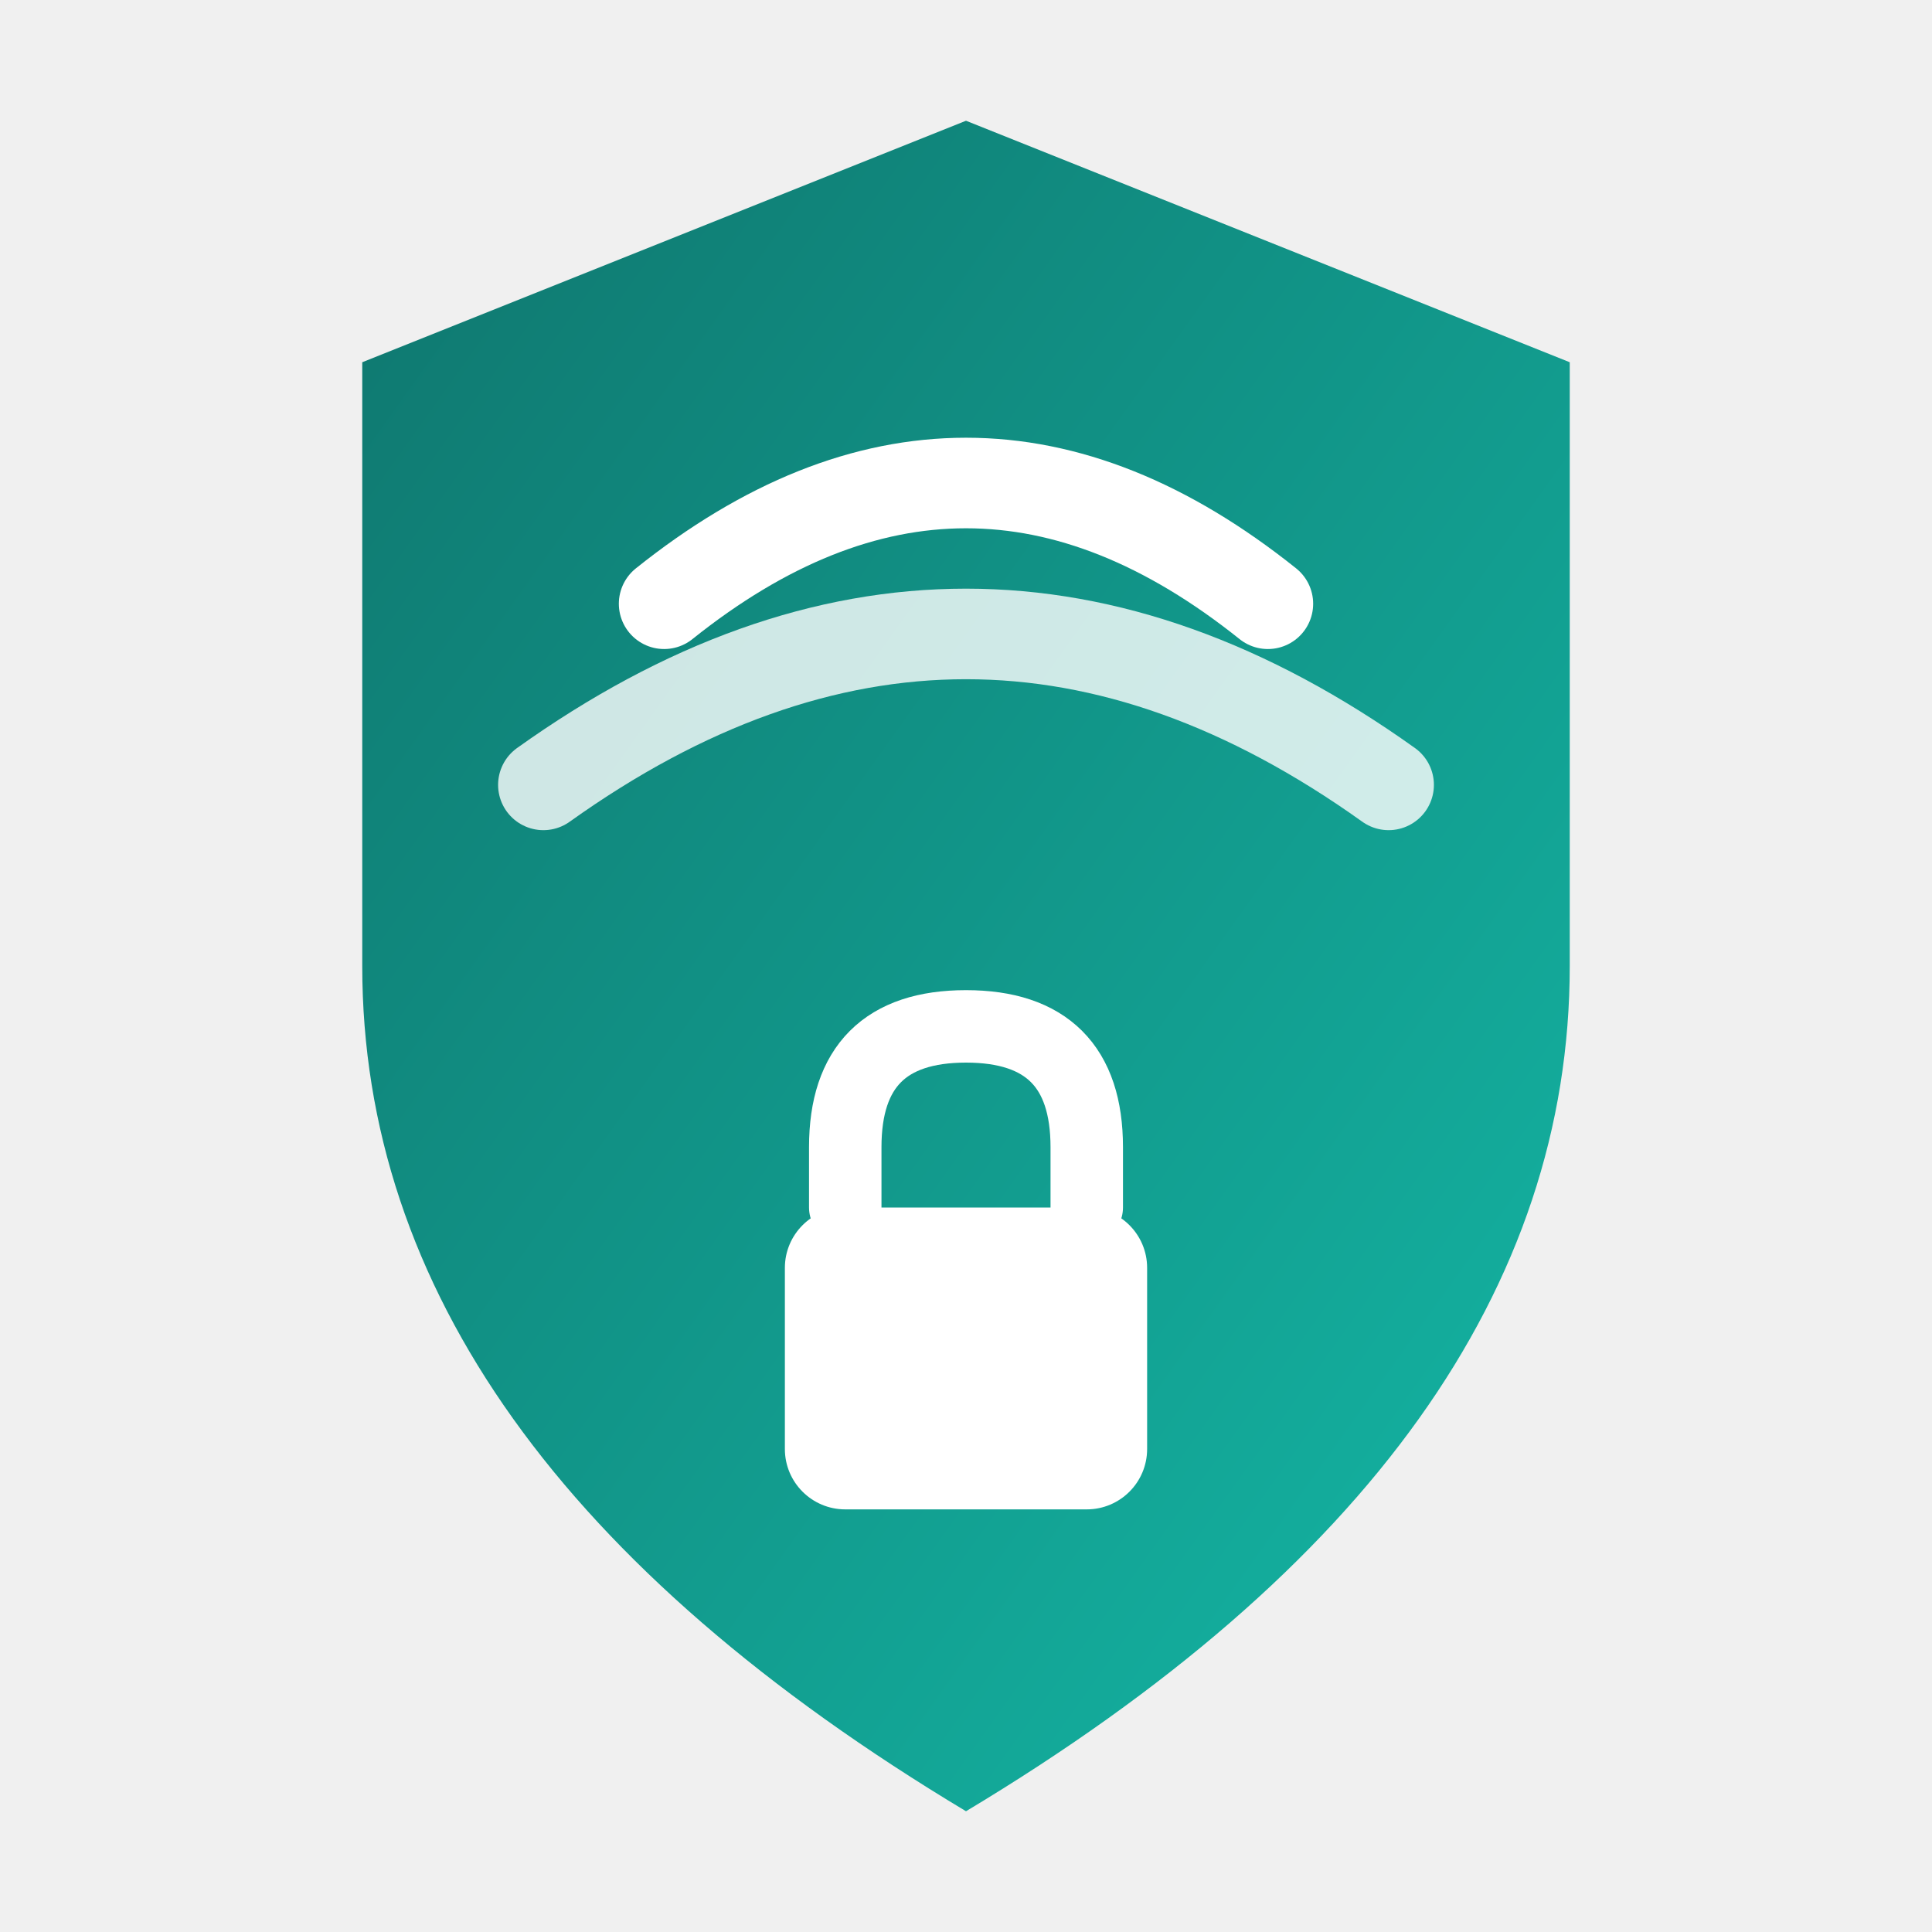
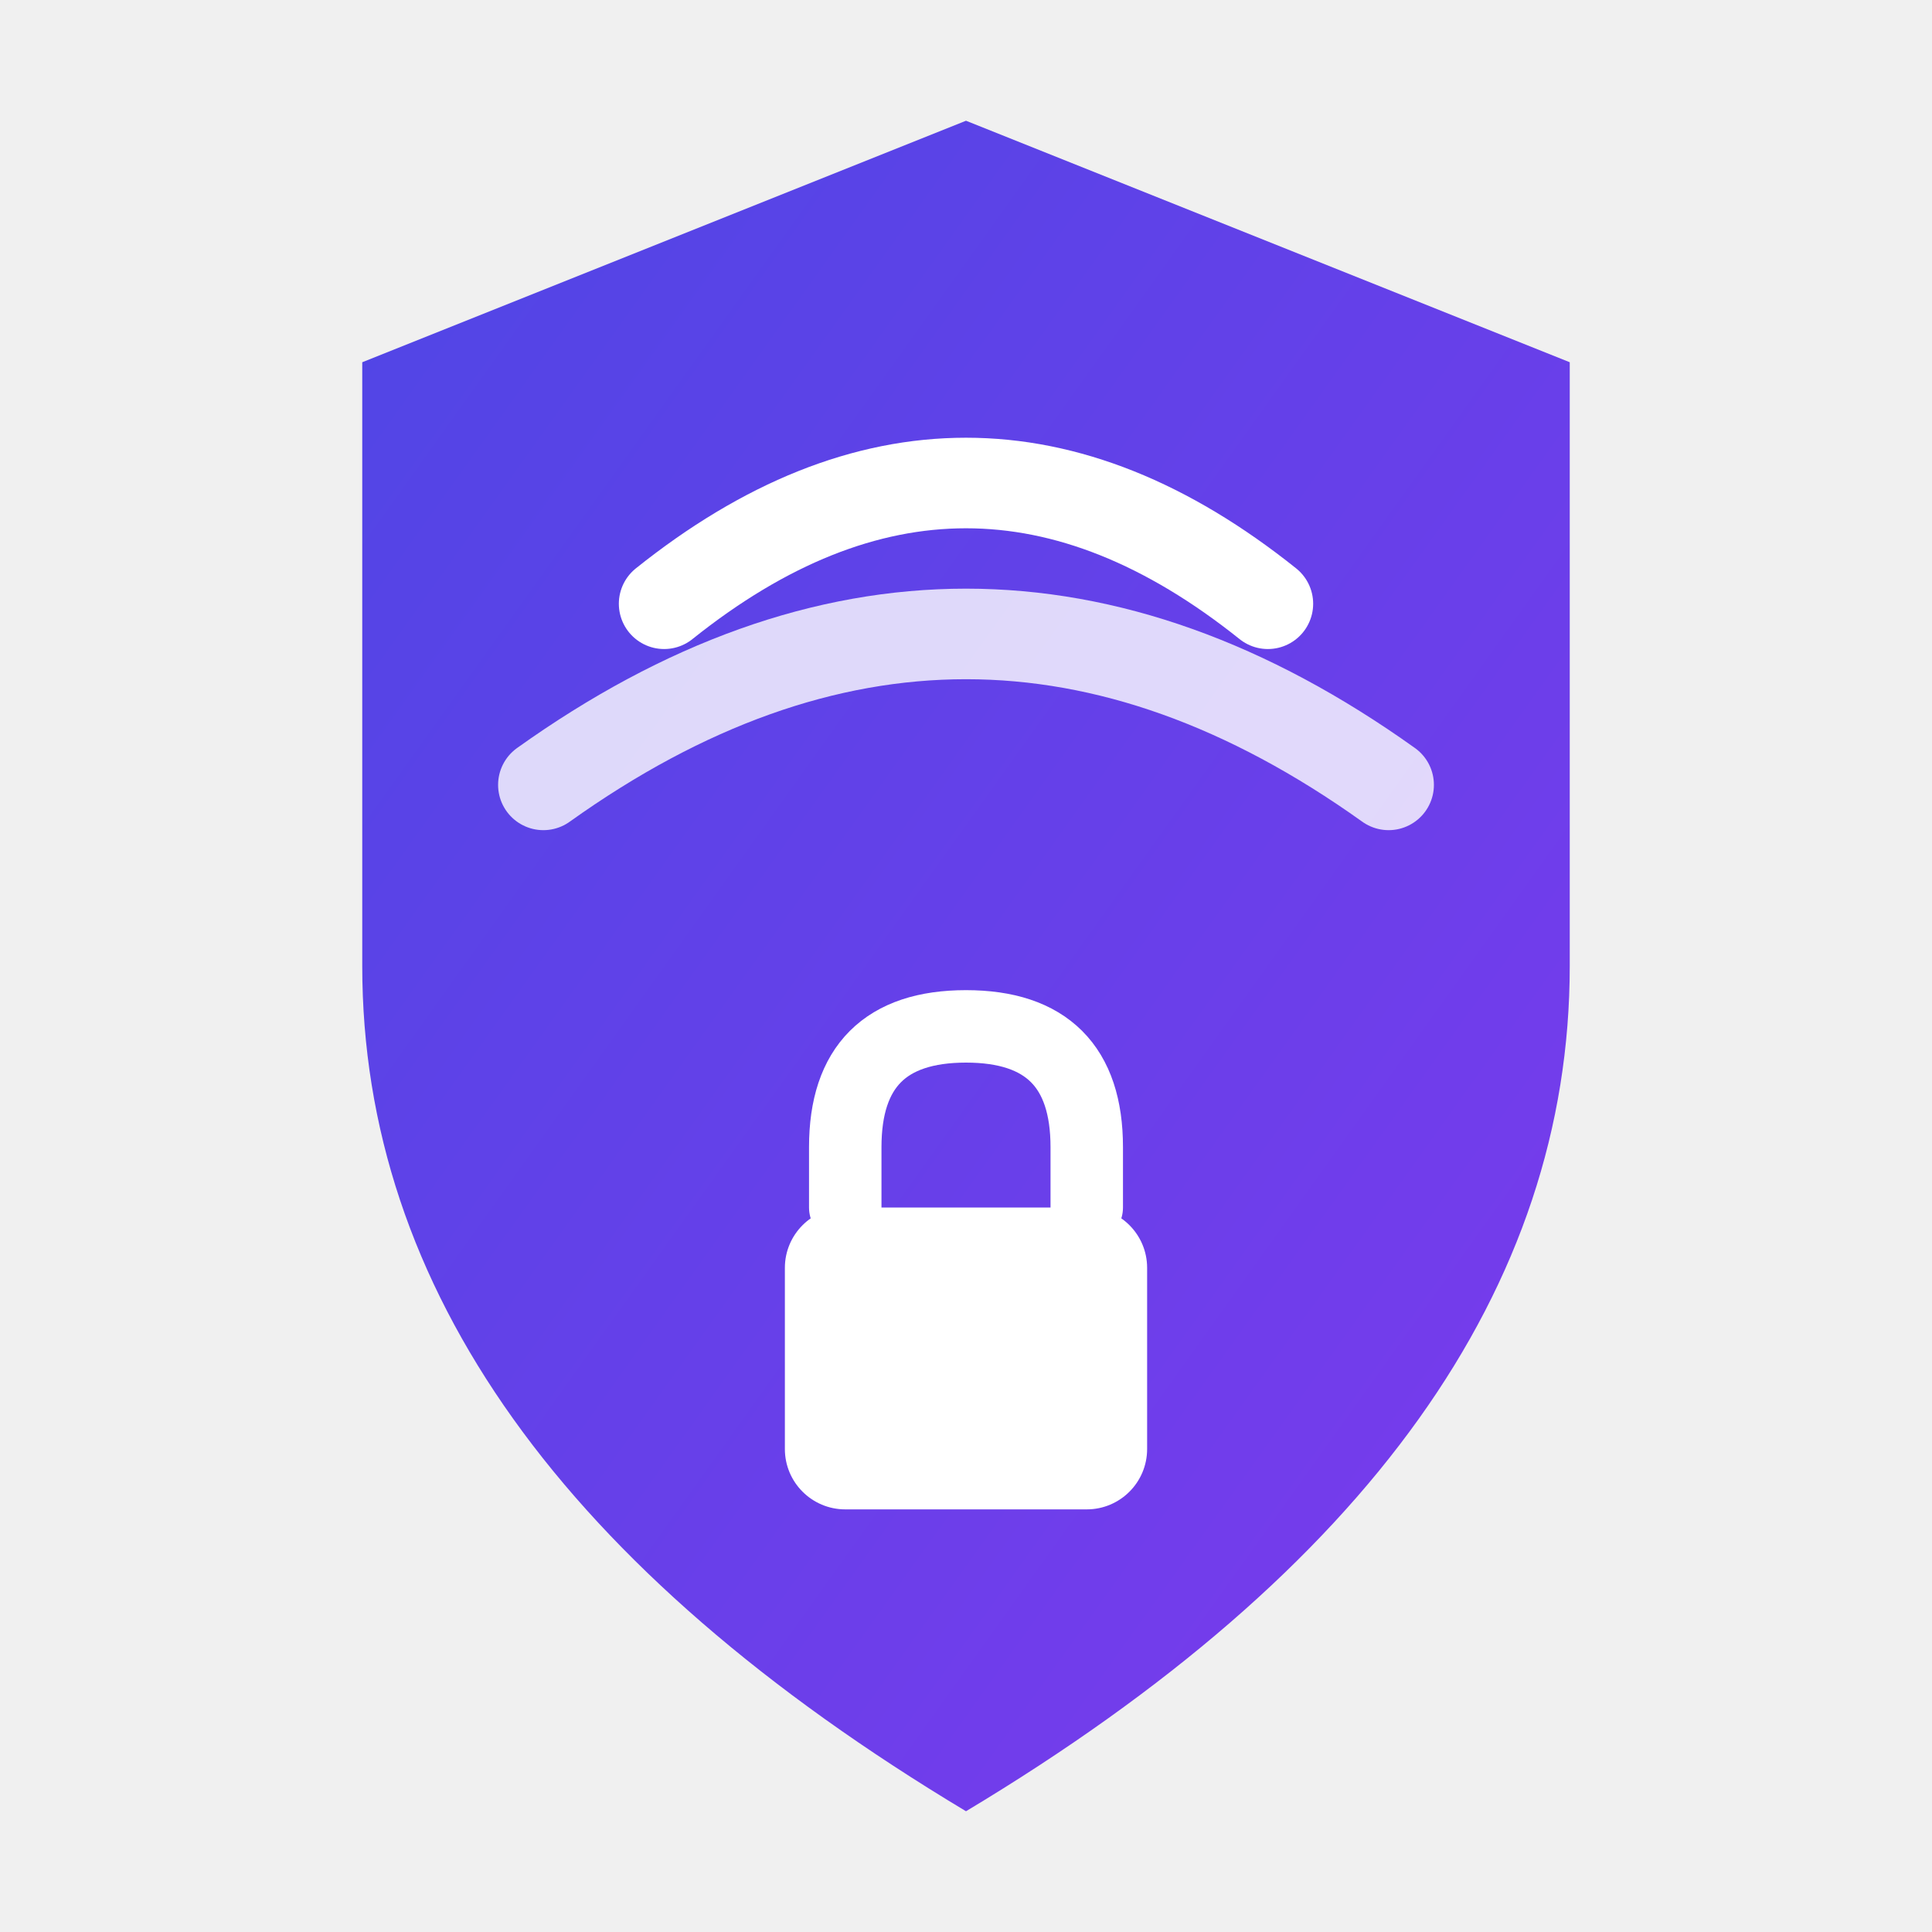
<svg xmlns="http://www.w3.org/2000/svg" viewBox="0 0 32 32">
  <defs>
    <linearGradient id="fg" x1="0%" y1="0%" x2="100%" y2="100%">
-       <stop offset="0%" stop-color="#0f766e" />
-       <stop offset="100%" stop-color="#14b8a6" />
+       <stop offset="0%" stop-color="#4f46e5" />
+       <stop offset="100%" stop-color="#7c3aed" />
    </linearGradient>
  </defs>
  <path d="M16 2 L26 6 L26 16 Q26 24 16 30 Q6 24 6 16 L6 6 Z" fill="url(#fg)" />
  <g transform="translate(16, 12)">
    <path d="M -5 -2 Q 0 -6, 5 -2" fill="none" stroke="#fff" stroke-width="1.5" stroke-linecap="round" />
    <path d="M -7 1 Q 0 -4, 7 1" fill="none" stroke="#fff" stroke-width="1.5" stroke-linecap="round" opacity="0.8" />
  </g>
  <g transform="translate(16, 20)">
    <rect x="-3" y="0" width="6" height="5" rx="1" fill="#fff" />
    <path d="M -2 0 L -2 -1 Q -2 -3, 0 -3 Q 2 -3, 2 -1 L 2 0" fill="none" stroke="#fff" stroke-width="1.2" stroke-linecap="round" />
  </g>
</svg>
